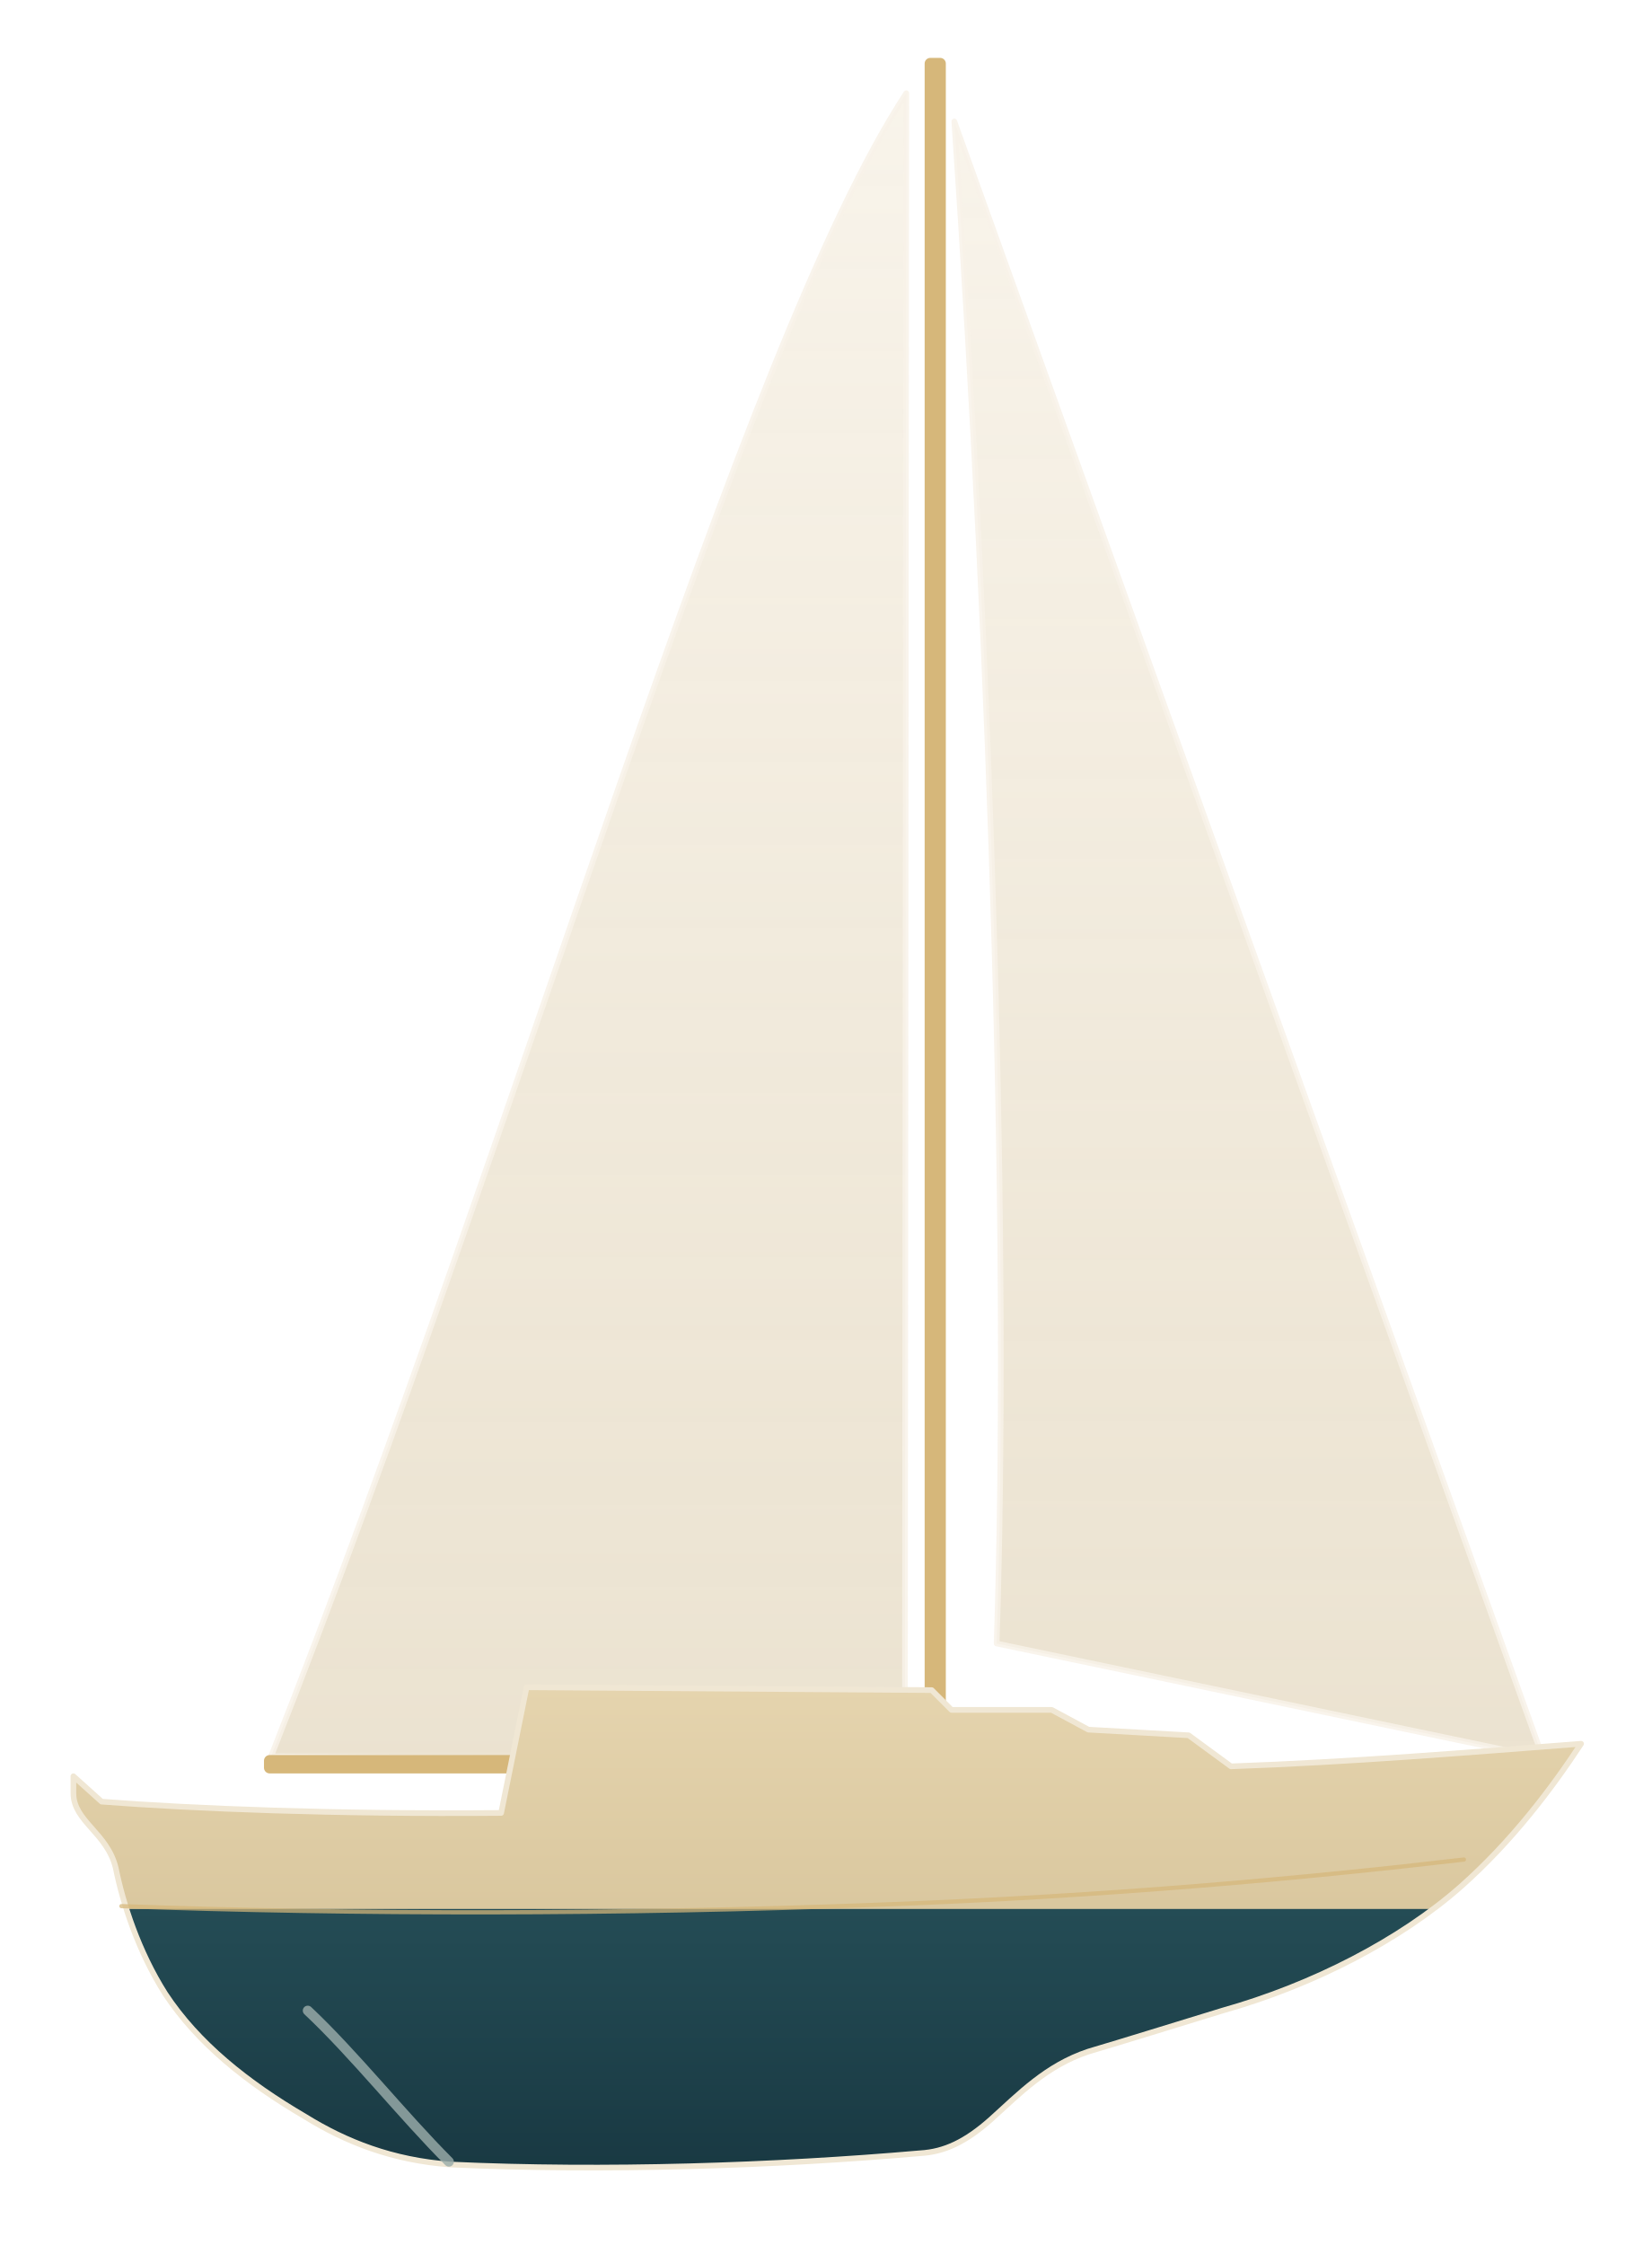
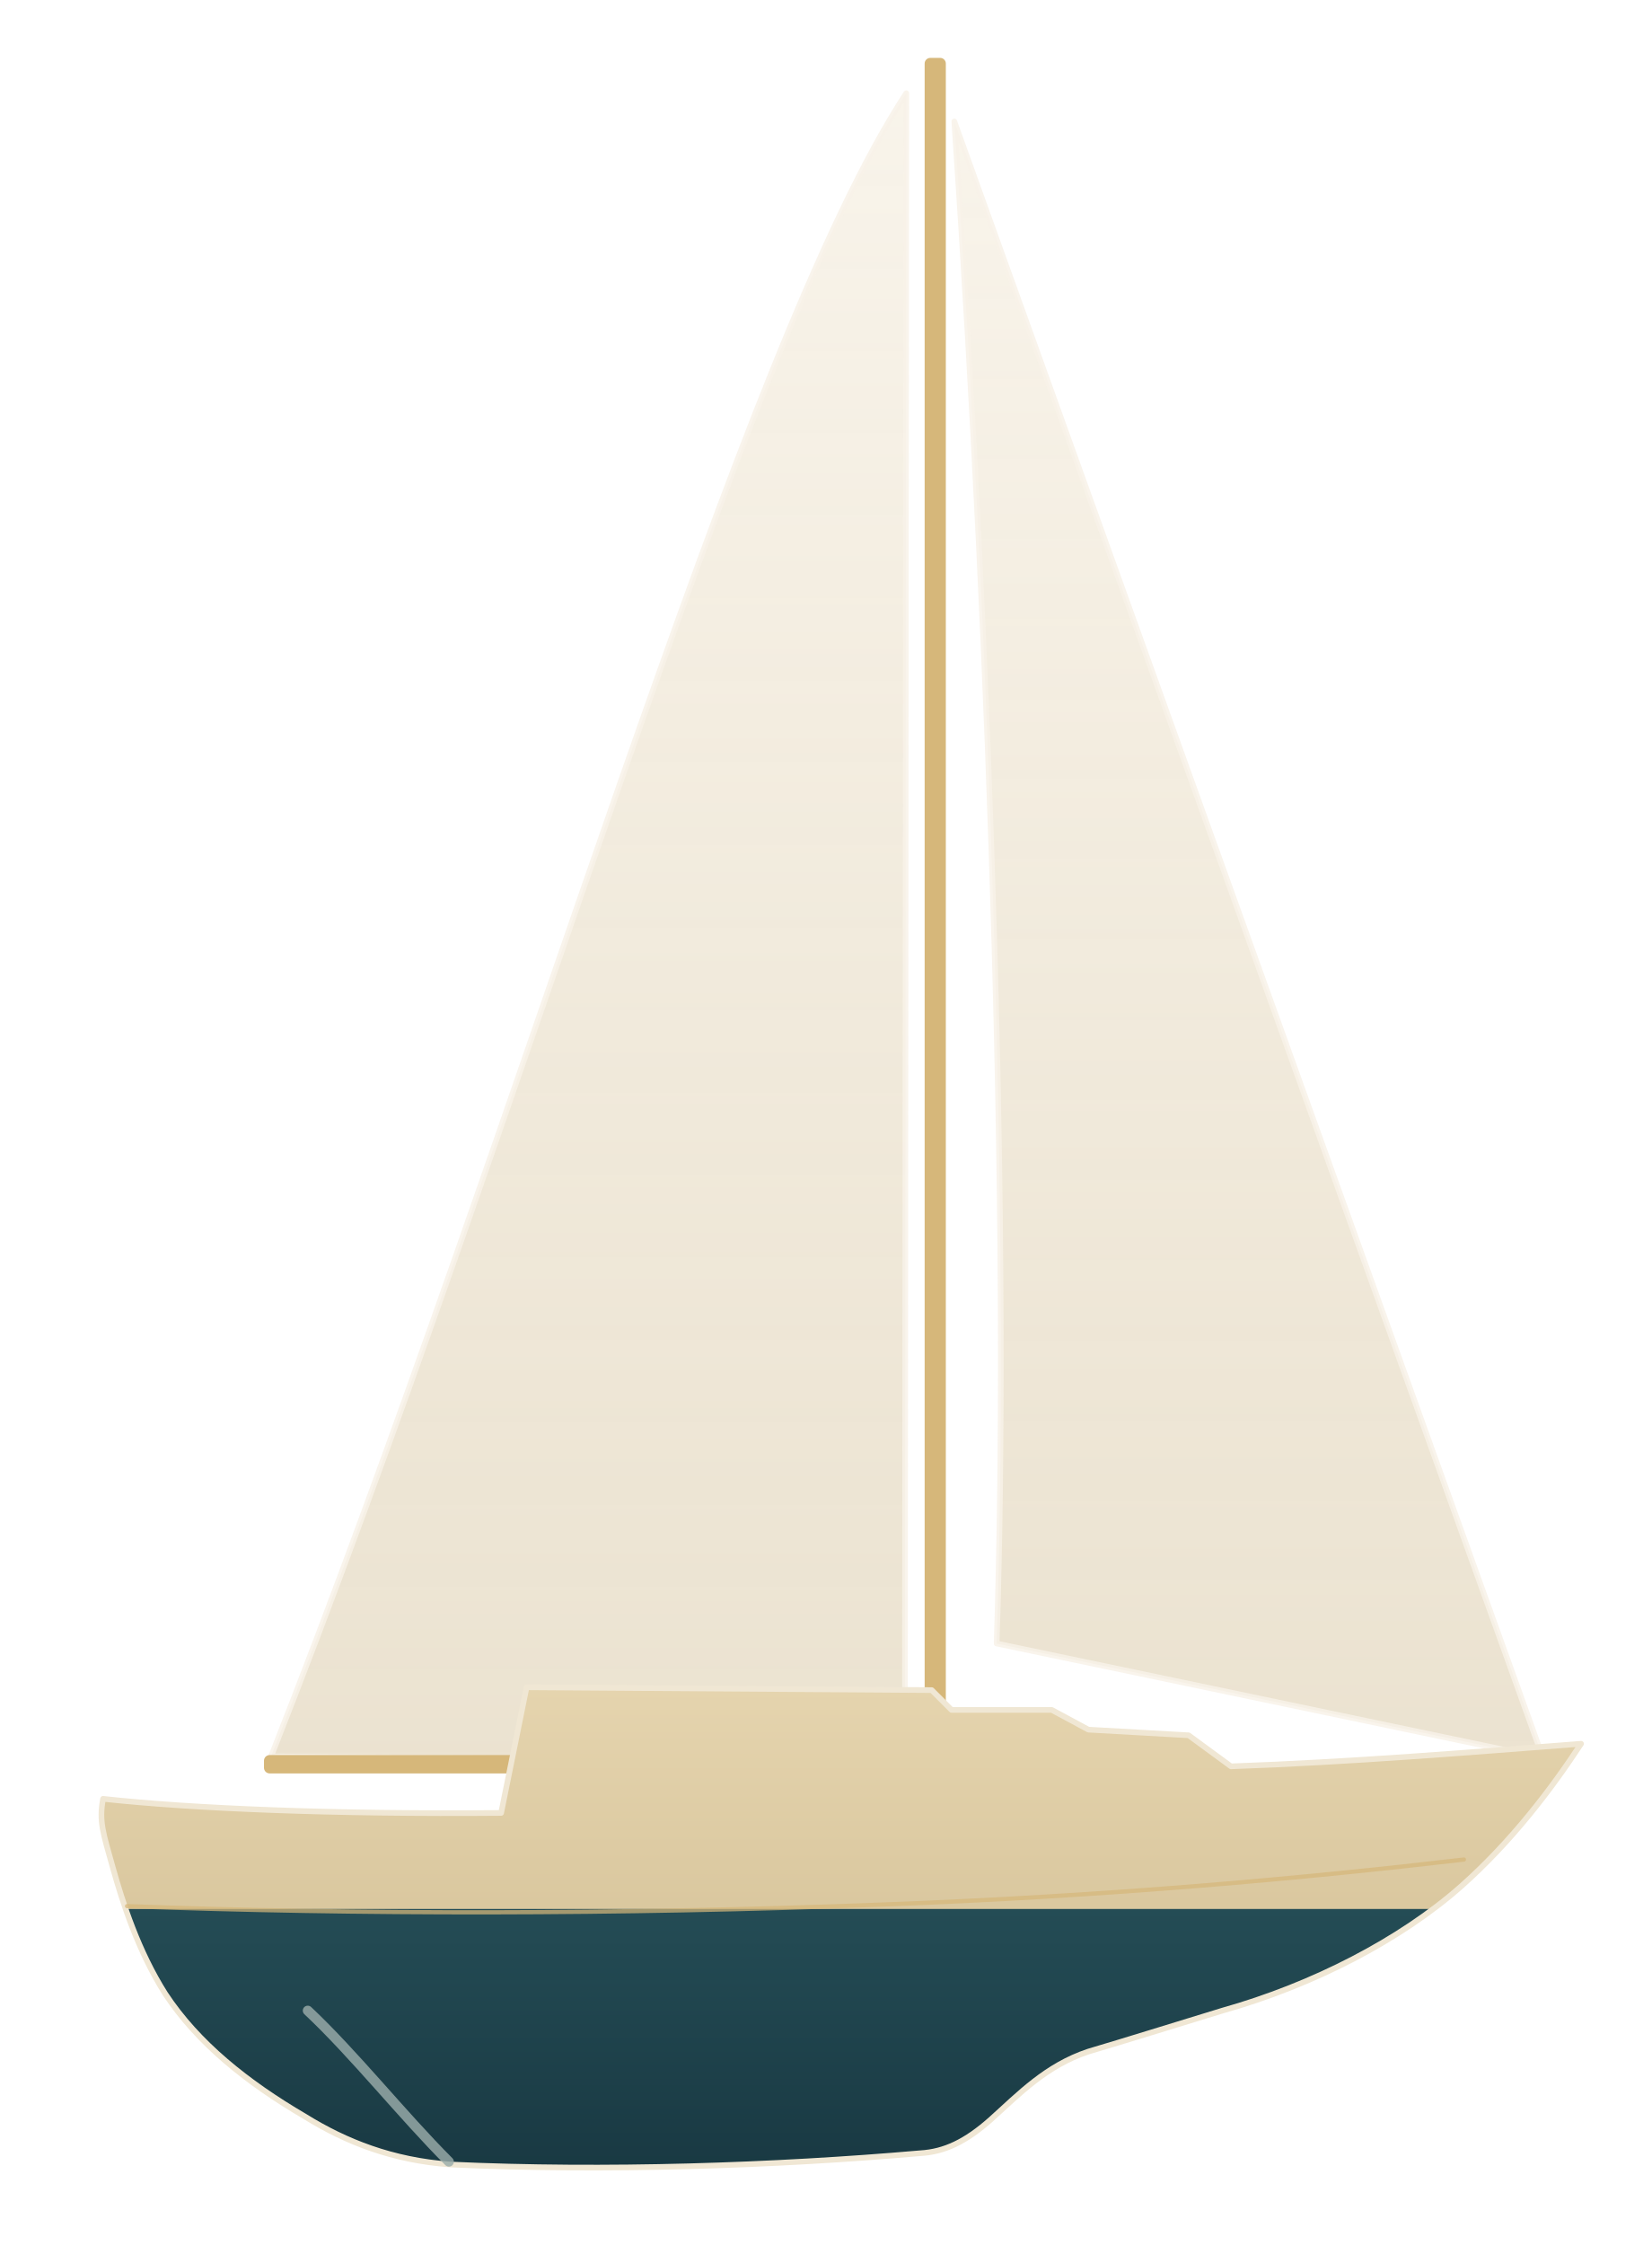
<svg xmlns="http://www.w3.org/2000/svg" viewBox="120 110 1170 1590" preserveAspectRatio="xMidYMid meet" role="img" aria-labelledby="title desc">
  <defs>
    <linearGradient id="sailFill" x1="0" y1="0" x2="0" y2="1">
      <stop offset="0" stop-color="#f8f3e9" stop-opacity="0.94" />
      <stop offset="1" stop-color="#e8dec9" stop-opacity="0.86" />
    </linearGradient>
    <linearGradient id="topsidesFill" x1="0" y1="0" x2="0" y2="1">
      <stop offset="0" stop-color="#e5d4ae" />
      <stop offset="1" stop-color="#cdb98d" />
    </linearGradient>
    <linearGradient id="underwaterFill" x1="0" y1="0" x2="0" y2="1">
      <stop offset="0" stop-color="#244c55" />
      <stop offset="1" stop-color="#15323c" />
    </linearGradient>
-     <path id="hullProfile" d="M 172 1368        L 192 1386        C 257 1391, 357 1395, 475 1394        L 493 1305        L 780 1307        L 794 1321        L 865 1321        L 891 1335        L 962 1339        L 992 1361        C 1077 1358, 1162 1351, 1240 1345        C 1219 1377, 1191 1414, 1155 1446        C 1112 1484, 1050 1516, 986 1534        C 950 1545, 918 1555, 891 1563        C 861 1573, 842 1593, 822 1611        C 804 1627, 789 1634, 772 1635        C 669 1644, 548 1648, 439 1643        C 398 1640, 365 1627, 336 1609        C 295 1585, 260 1557, 237 1522        C 218 1492, 207 1458, 202 1433        C 196 1408, 172 1400, 172 1380        L 172 1368 Z" />
+     <path id="hullProfile" d="M 193 1384        L 193 1384        C 257 1391, 357 1395, 475 1394        L 493 1305        L 780 1307        L 794 1321        L 865 1321        L 891 1335        L 962 1339        L 992 1361        C 1077 1358, 1162 1351, 1240 1345        C 1219 1377, 1191 1414, 1155 1446        C 1112 1484, 1050 1516, 986 1534        C 950 1545, 918 1555, 891 1563        C 861 1573, 842 1593, 822 1611        C 804 1627, 789 1634, 772 1635        C 669 1644, 548 1648, 439 1643        C 398 1640, 365 1627, 336 1609        C 295 1585, 260 1557, 237 1522        C 218 1492, 207 1458, 200 1433        C 193 1408, 190 1400, 193 1384        L 193 1384 Z" />
    <clipPath id="hullClip">
      <use href="#hullProfile" />
    </clipPath>
  </defs>
  <g fill="url(#sailFill)" stroke="#f8f3e9" stroke-opacity="0.84" stroke-width="4" stroke-linejoin="round">
    <path d="M 762 176 C 645 354, 491 901, 312 1354 L 761 1358 Z" />
    <path d="M 796 196 L 1213 1355 L 826 1274 C 835 1000, 823 595, 796 196 Z" />
  </g>
  <rect x="775" y="151" width="15" height="1278" rx="4" fill="#d6b77a" />
  <rect x="307" y="1353" width="475" height="13" rx="4" fill="#d6b77a" />
  <use href="#hullProfile" fill="url(#topsidesFill)" />
  <rect x="130" y="1462" width="1160" height="250" fill="url(#underwaterFill)" clip-path="url(#hullClip)" />
  <use href="#hullProfile" fill="none" stroke="#f0e7d4" stroke-width="4" stroke-linejoin="round" />
-   <path d="M 206 1460 C 370 1466, 560 1466, 742 1459 C 906 1453, 1046 1440, 1157 1427" fill="none" stroke="#d6b77a" stroke-width="3" stroke-linecap="round" opacity="0.72" />
+   <path d="M 210 1460 C 370 1466, 560 1466, 742 1459 C 906 1453, 1046 1440, 1157 1427" fill="none" stroke="#d6b77a" stroke-width="3" stroke-linecap="round" opacity="0.72" />
  <path d="M 338 1534 C 371 1565, 405 1608, 438 1641" fill="none" stroke="#9aacaa" stroke-width="7" stroke-linecap="round" opacity="0.82" />
</svg>
